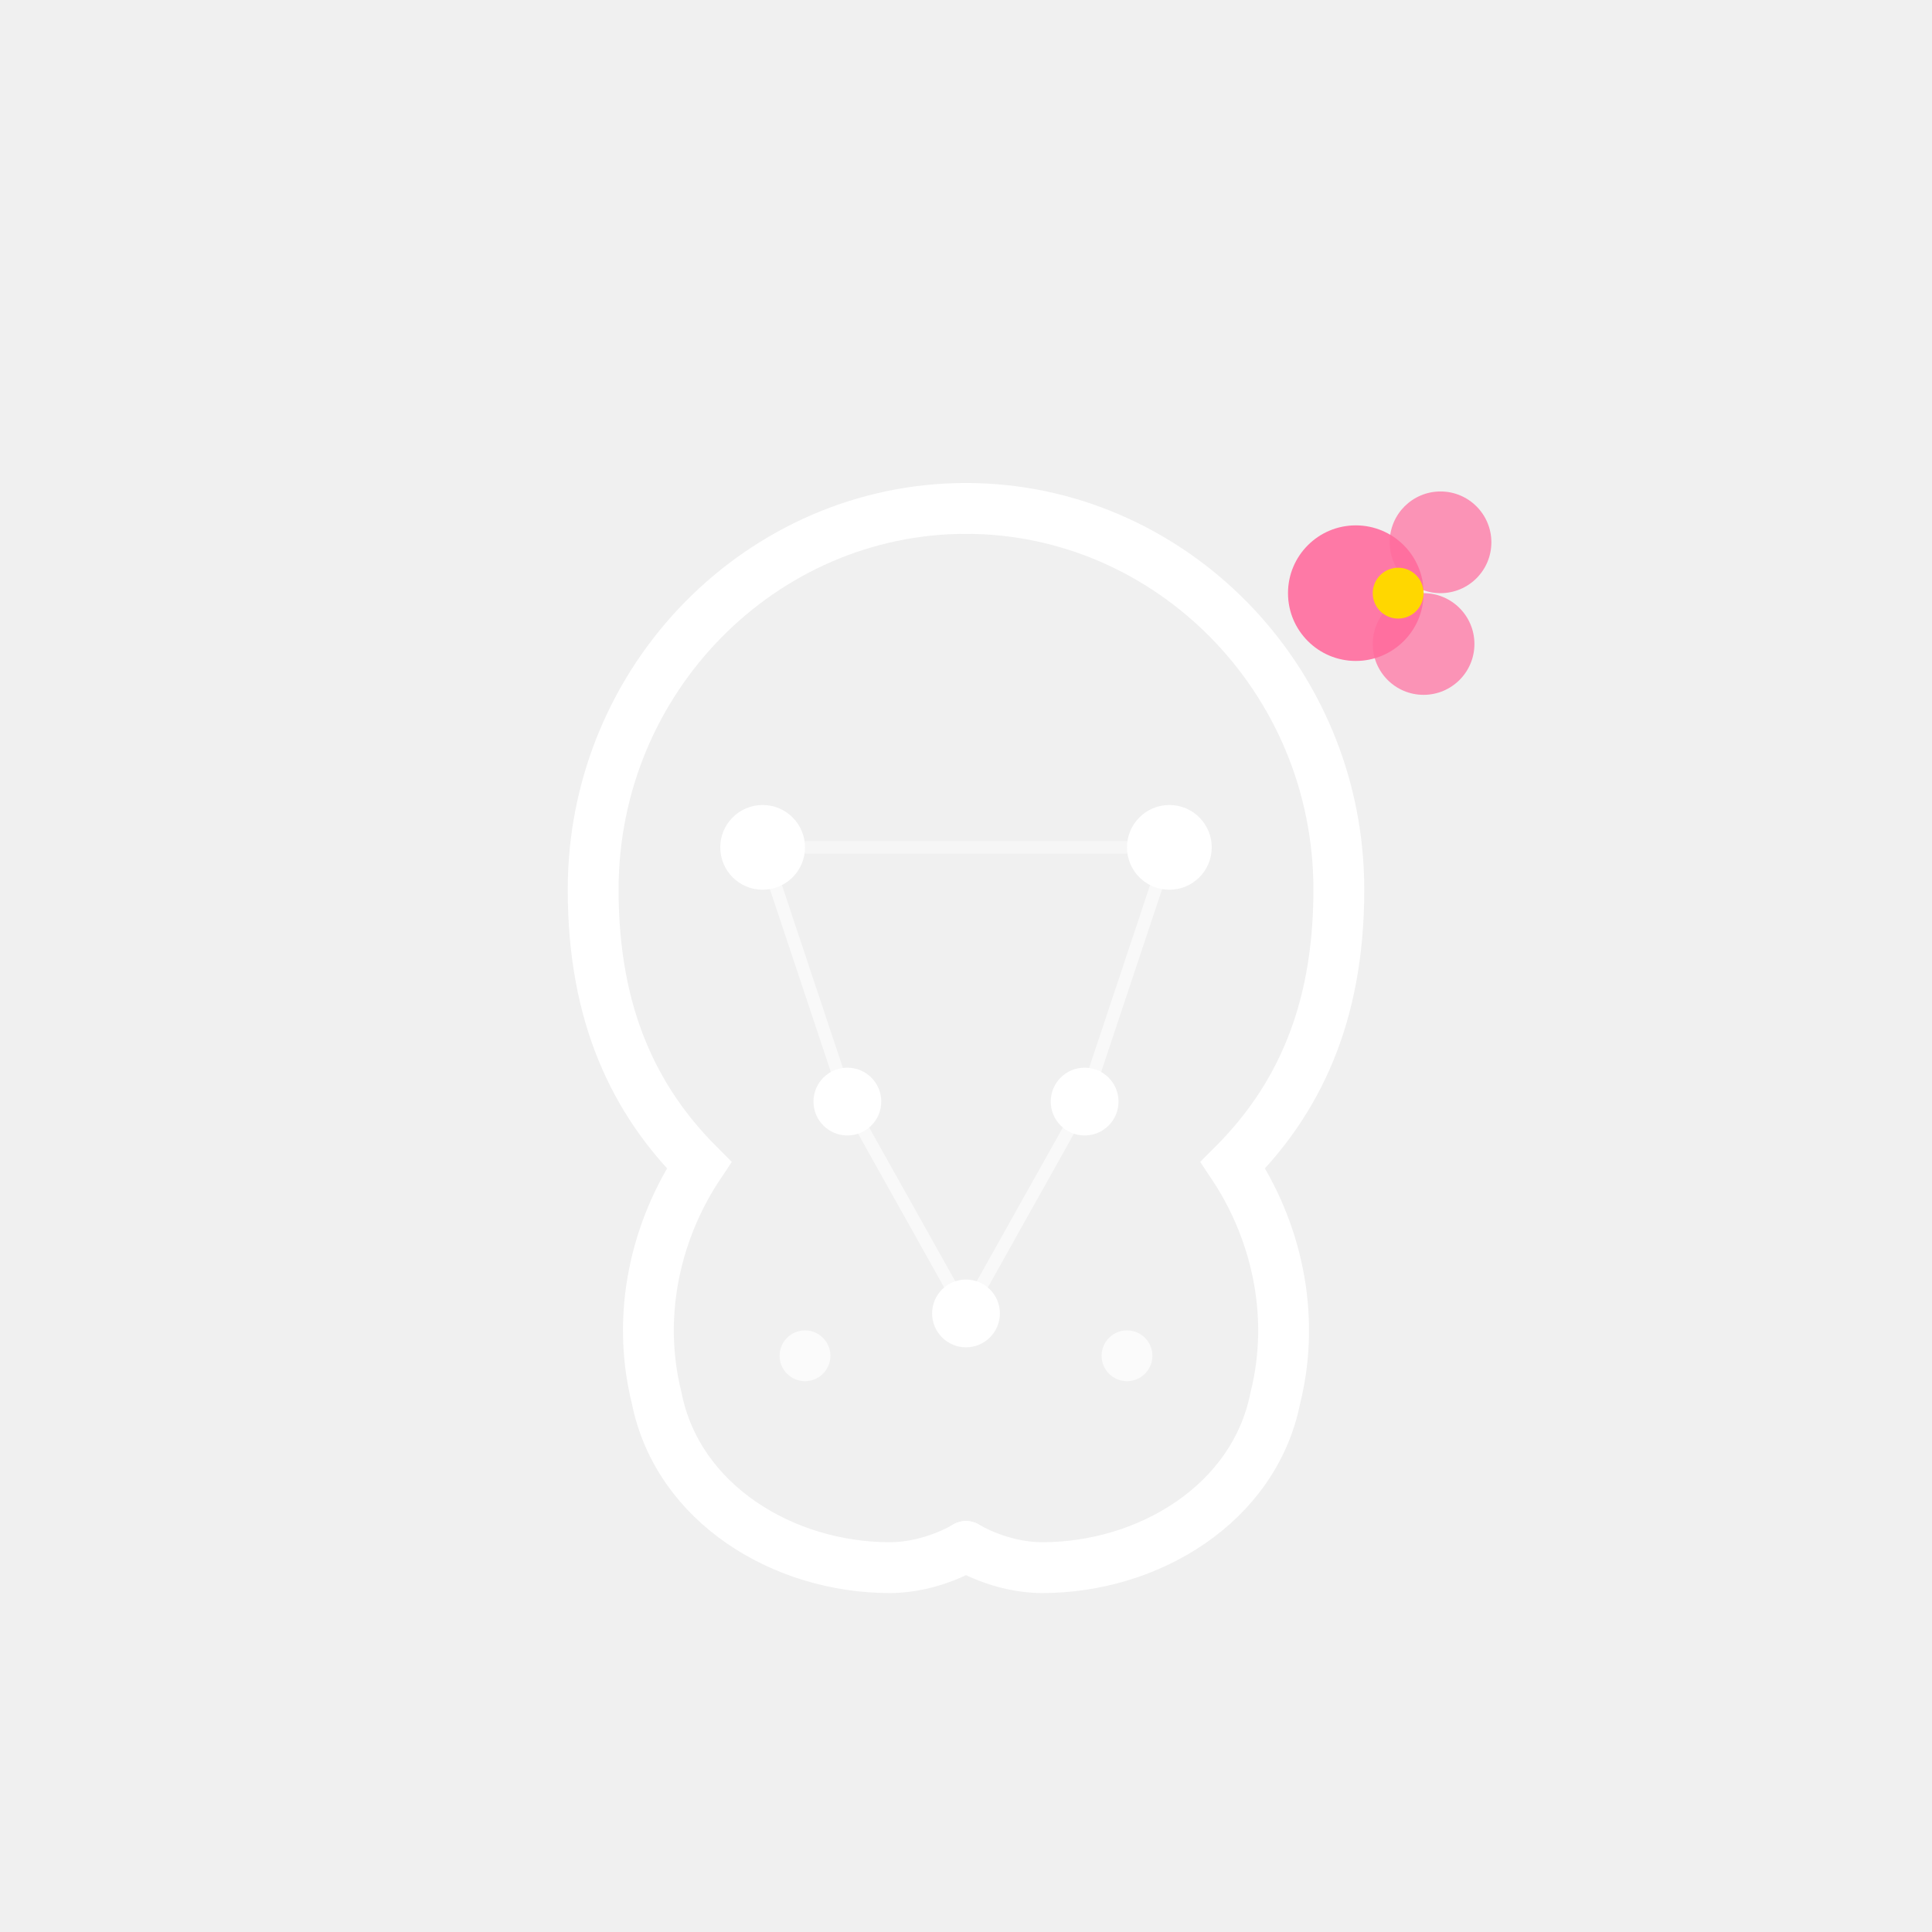
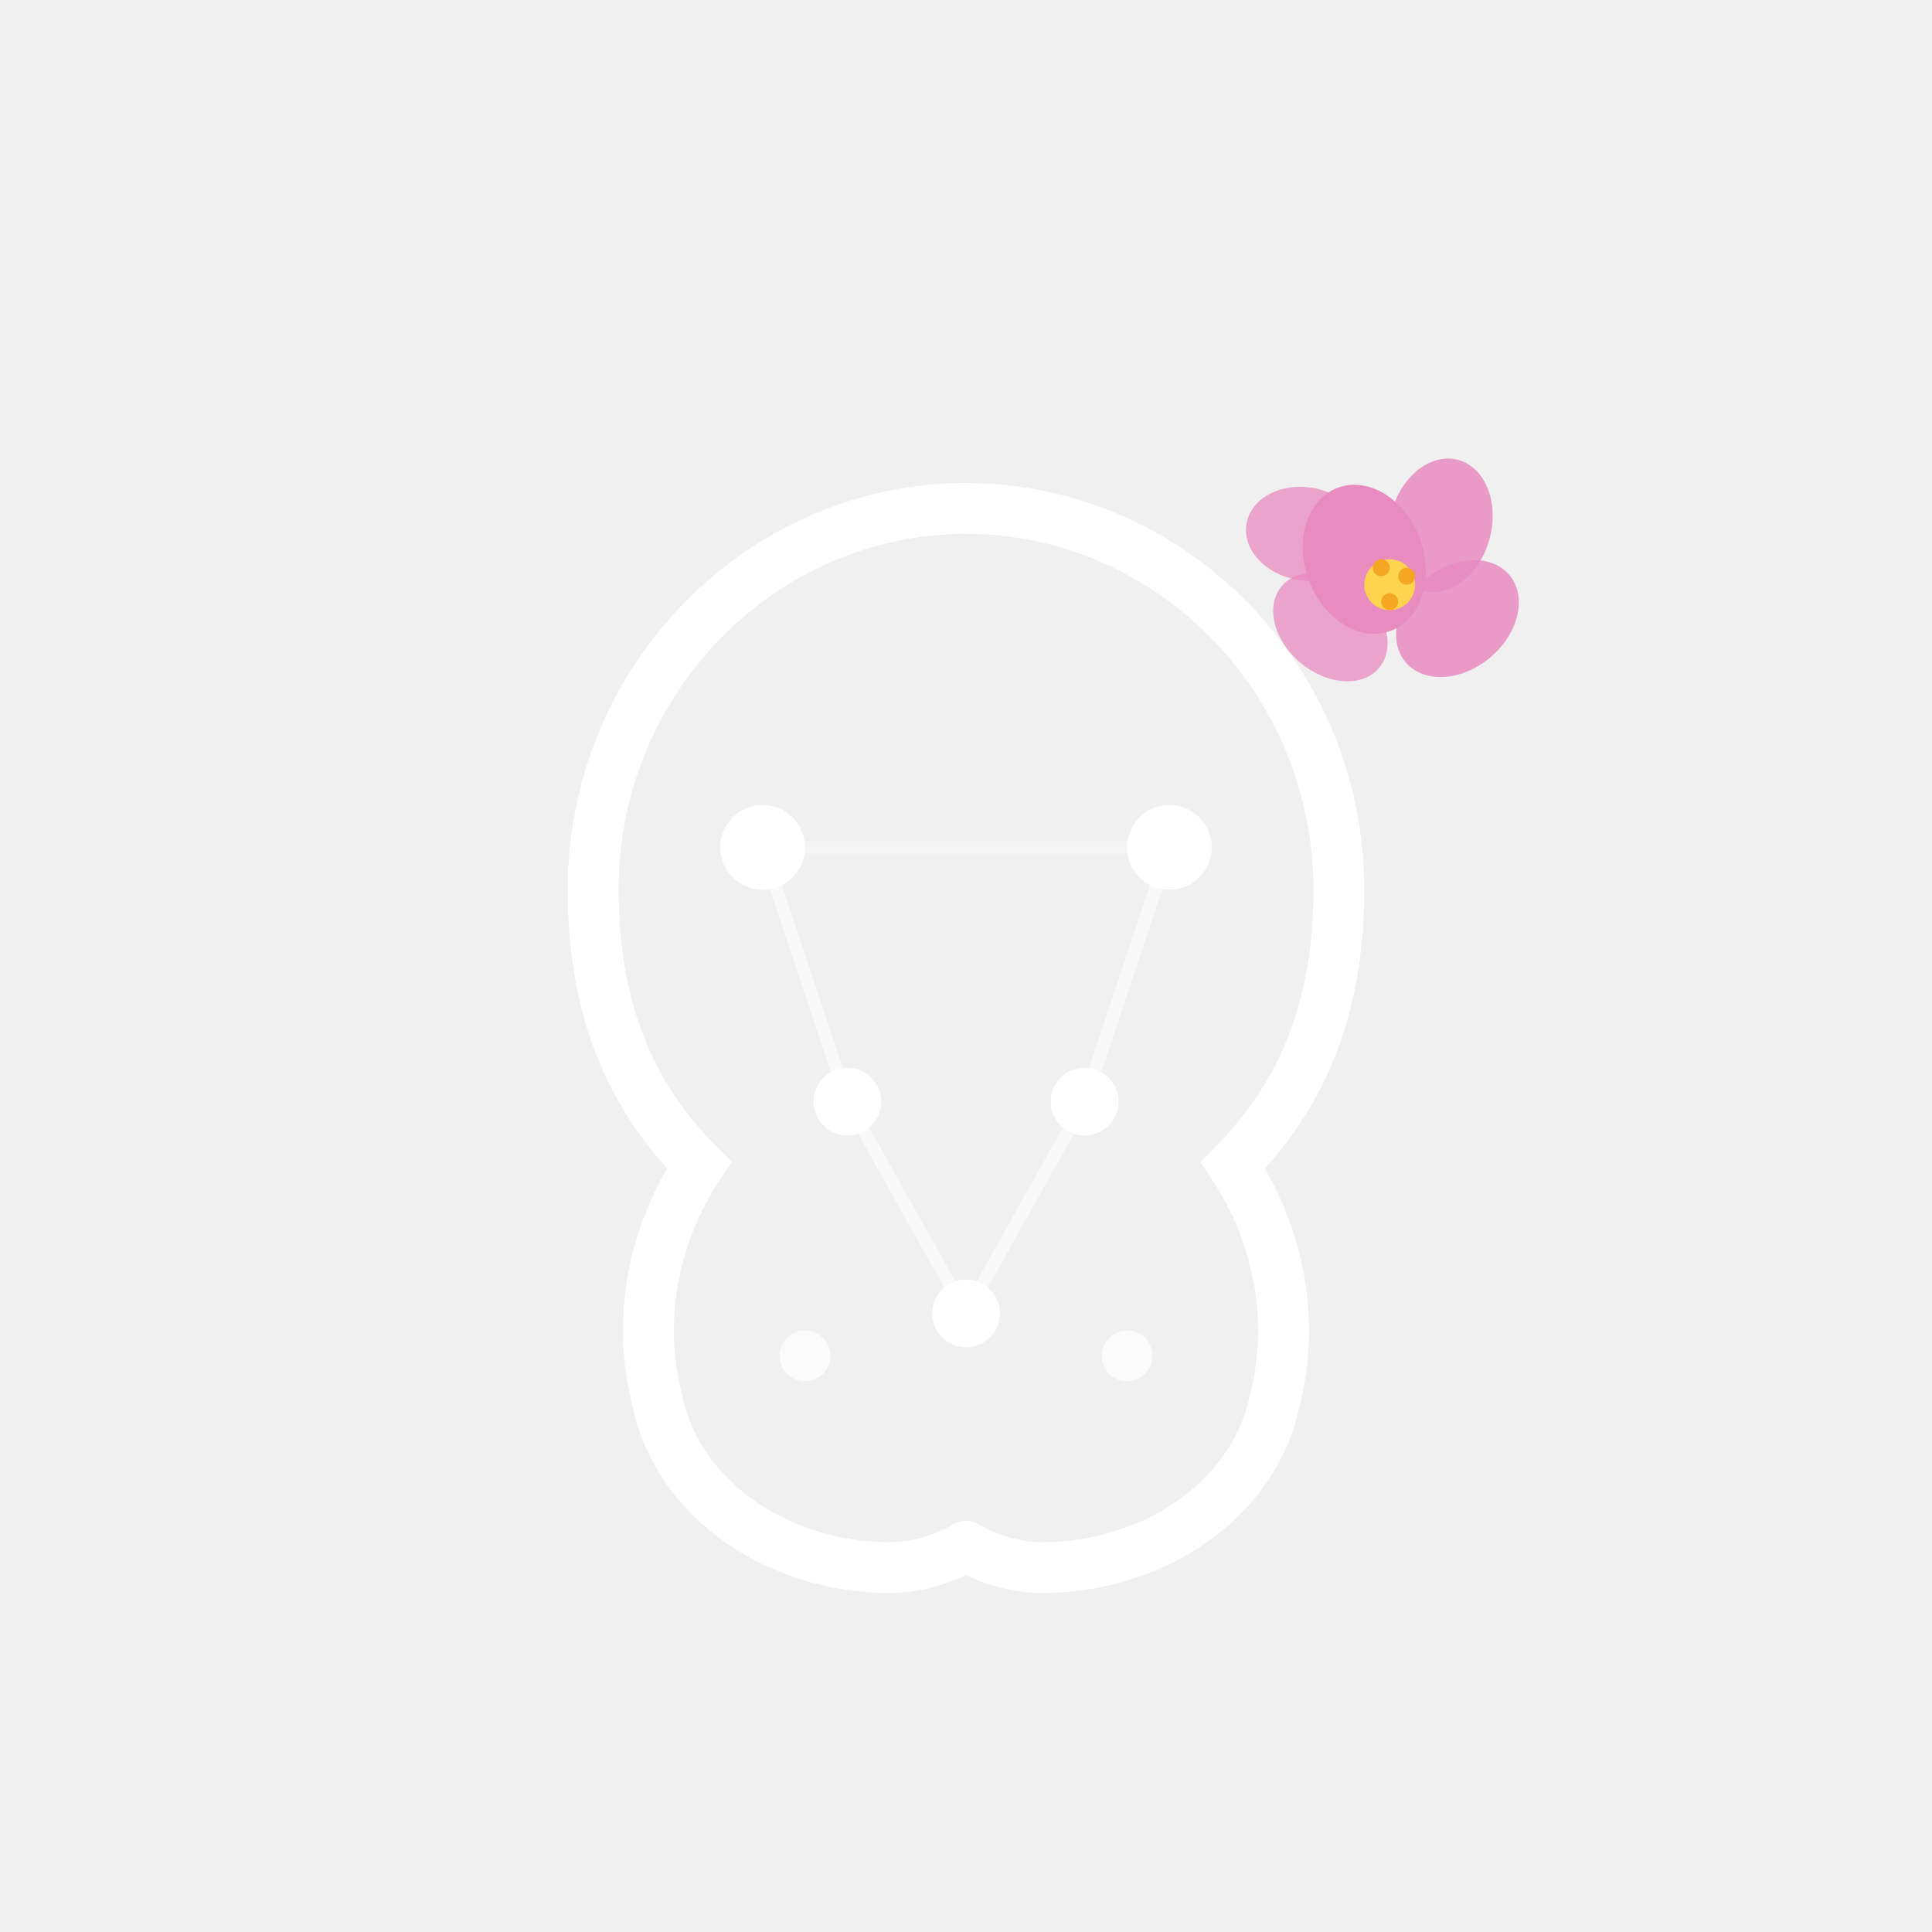
<svg xmlns="http://www.w3.org/2000/svg" width="456" height="456" viewBox="0 0 456 456">
  <path d="M228 120 C180 120, 140 160, 140 210 C140 240, 150 260, 165 275 C155 290, 150 310, 155 330 C160 355, 185 370, 210 370 C220 370, 228 365, 228 365" fill="none" stroke="white" stroke-width="12" stroke-linecap="round" />
  <path d="M228 120 C276 120, 316 160, 316 210 C316 240, 306 260, 291 275 C301 290, 306 310, 301 330 C296 355, 271 370, 246 370 C236 370, 228 365, 228 365" fill="none" stroke="white" stroke-width="12" stroke-linecap="round" />
  <circle cx="180" cy="200" r="10" fill="white" />
  <circle cx="276" cy="200" r="10" fill="white" />
  <circle cx="200" cy="260" r="8" fill="white" />
  <circle cx="256" cy="260" r="8" fill="white" />
  <circle cx="228" cy="310" r="8" fill="white" />
  <circle cx="190" cy="320" r="6" fill="white" opacity="0.7" />
  <circle cx="266" cy="320" r="6" fill="white" opacity="0.7" />
  <line x1="180" y1="200" x2="200" y2="260" stroke="white" stroke-width="3" opacity="0.6" />
  <line x1="276" y1="200" x2="256" y2="260" stroke="white" stroke-width="3" opacity="0.6" />
  <line x1="200" y1="260" x2="228" y2="310" stroke="white" stroke-width="3" opacity="0.6" />
  <line x1="256" y1="260" x2="228" y2="310" stroke="white" stroke-width="3" opacity="0.6" />
  <line x1="180" y1="200" x2="276" y2="200" stroke="white" stroke-width="3" opacity="0.4" />
-   <circle cx="320" cy="140" r="16" fill="#FF6B9D" opacity="0.9" />
-   <circle cx="340" cy="128" r="12" fill="#FF6B9D" opacity="0.7" />
-   <circle cx="336" cy="152" r="12" fill="#FF6B9D" opacity="0.7" />
-   <circle cx="330" cy="140" r="6" fill="#FFD700" />
+   <ellipse cx="322" cy="132" rx="14" ry="18" fill="#E88BBF" transform="rotate(-20 322 132)" />
+   <ellipse cx="340" cy="124" rx="12" ry="16" fill="#E88BBF" transform="rotate(15 340 124)" opacity="0.85" />
+   <ellipse cx="344" cy="146" rx="12" ry="16" fill="#E88BBF" transform="rotate(50 344 146)" opacity="0.85" />
+   <ellipse cx="314" cy="148" rx="11" ry="15" fill="#E88BBF" transform="rotate(-50 314 148)" opacity="0.75" />
+   <ellipse cx="308" cy="126" rx="11" ry="14" fill="#E88BBF" transform="rotate(-80 308 126)" opacity="0.75" />
+   <circle cx="328" cy="138" r="6" fill="#FFD54F" />
+   <circle cx="326" cy="134" r="2" fill="#F5A623" />
+   <circle cx="332" cy="136" r="2" fill="#F5A623" />
+   <circle cx="328" cy="142" r="2" fill="#F5A623" />
</svg>
